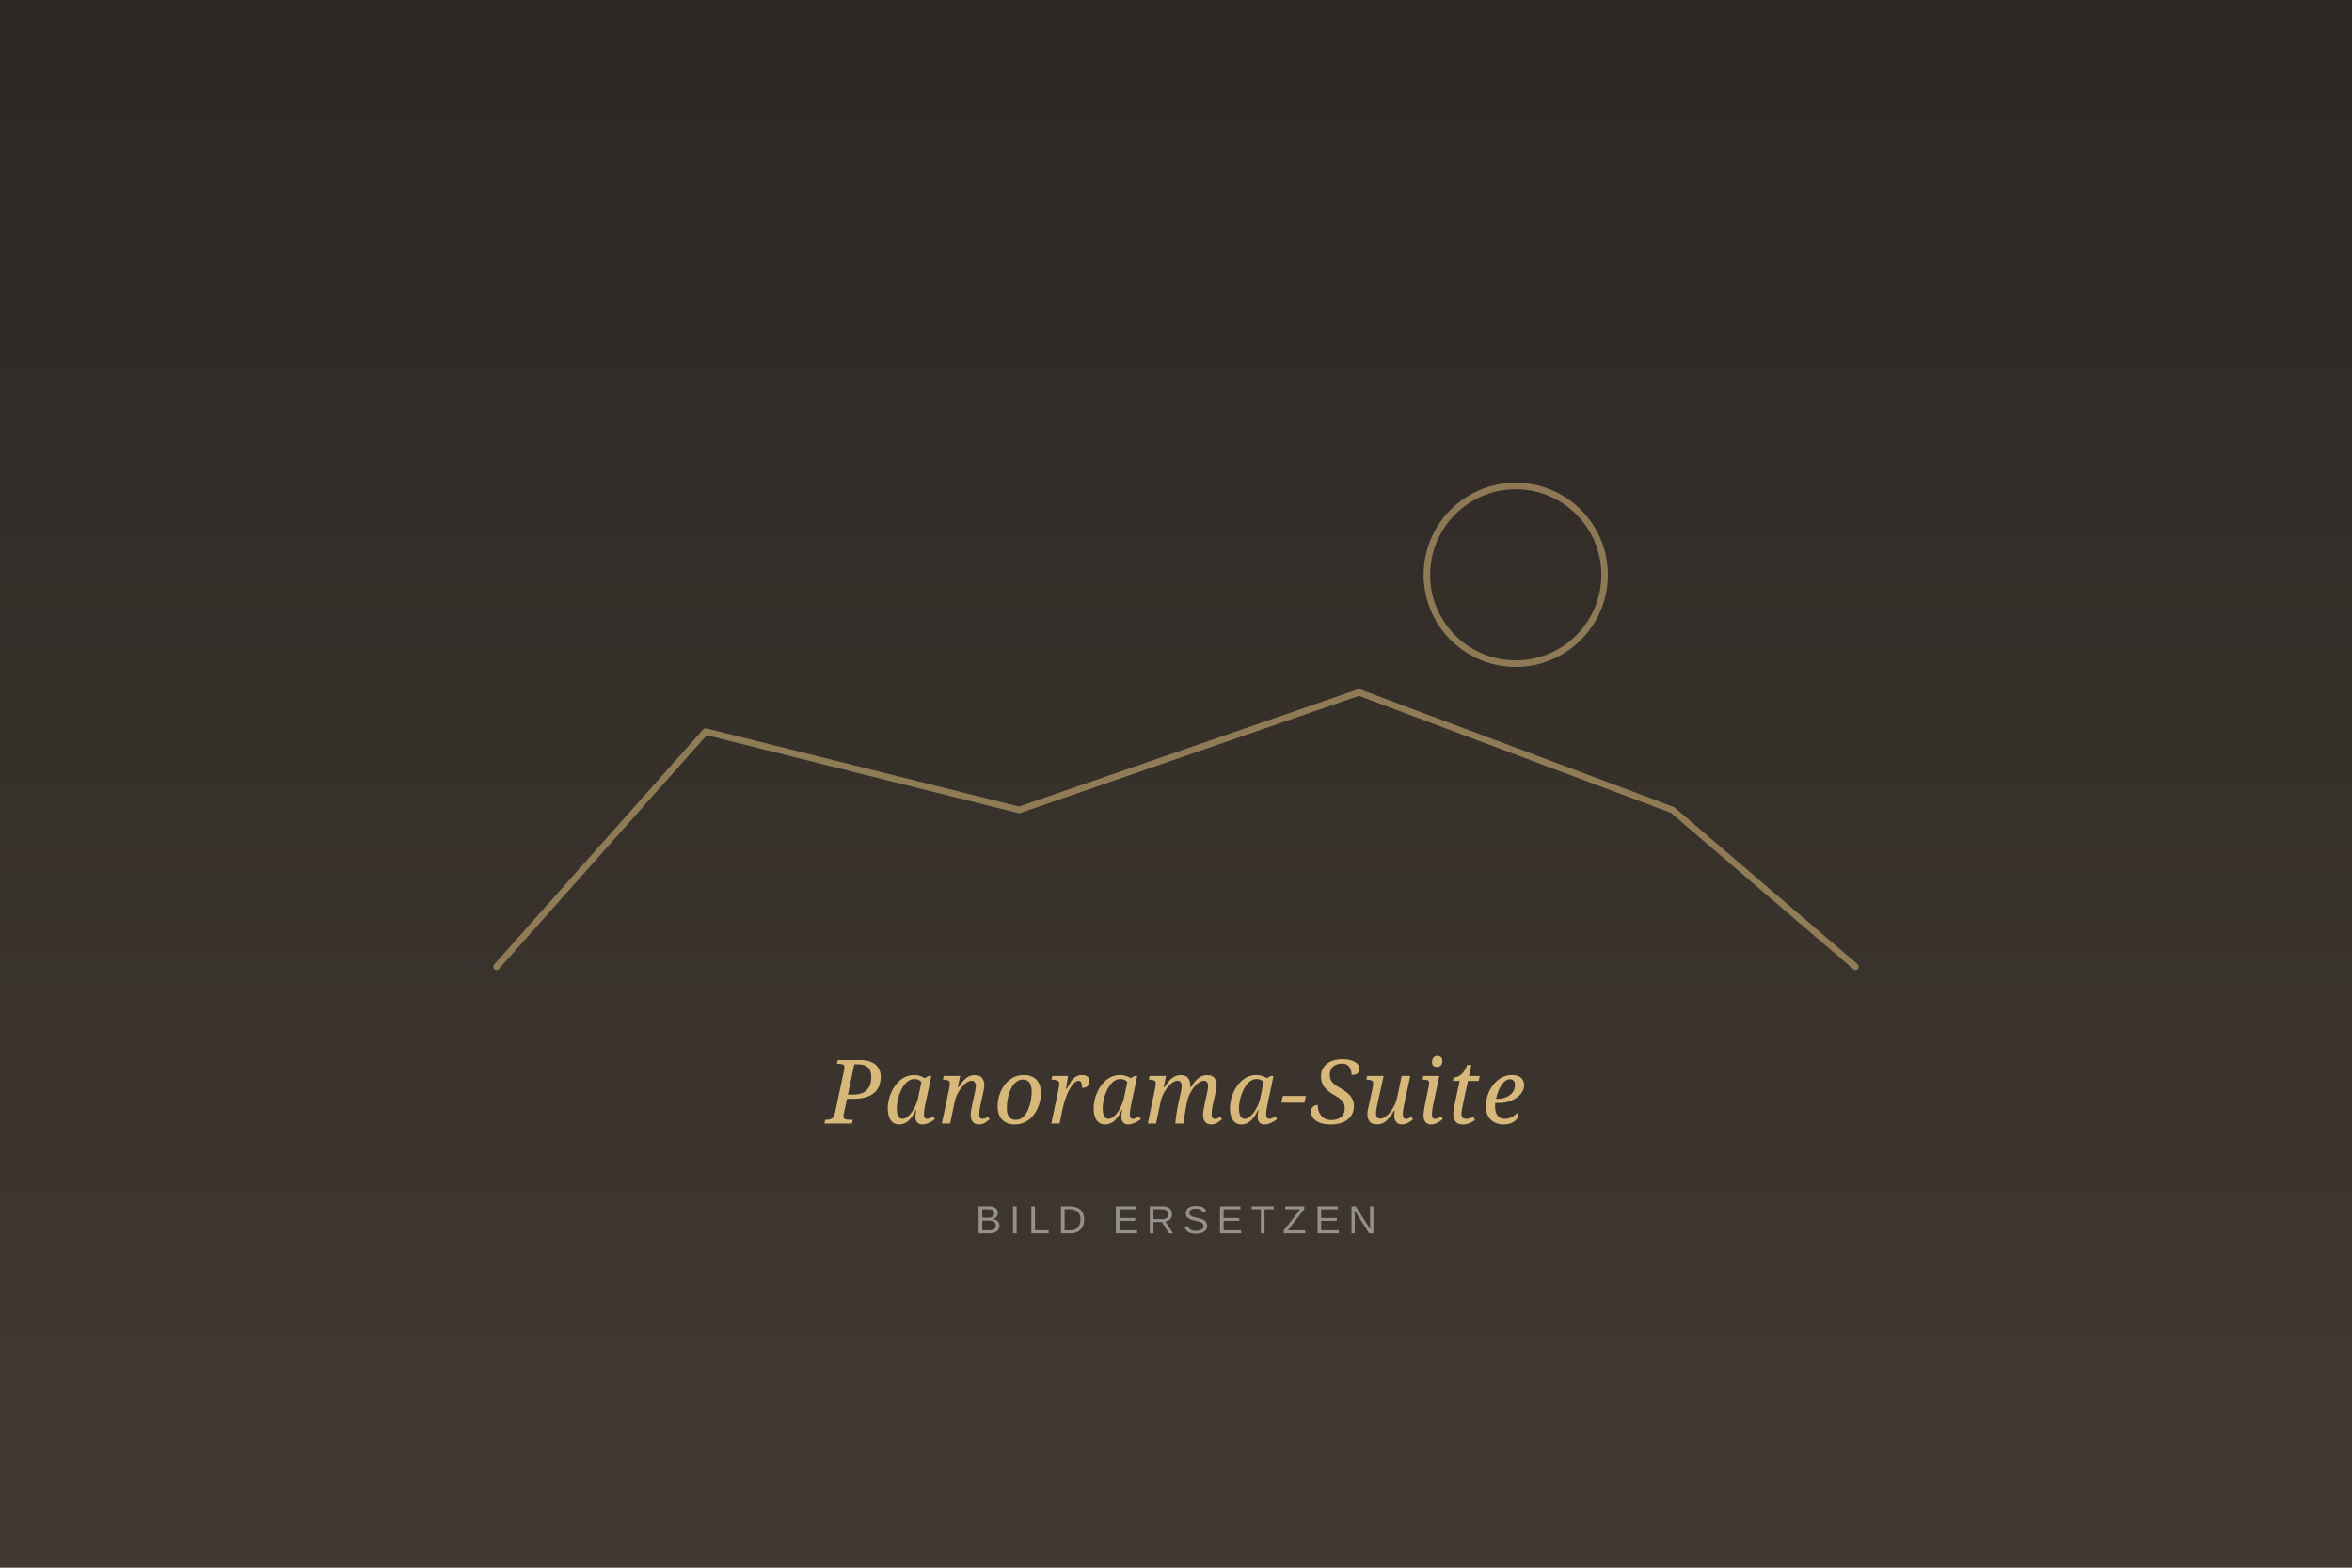
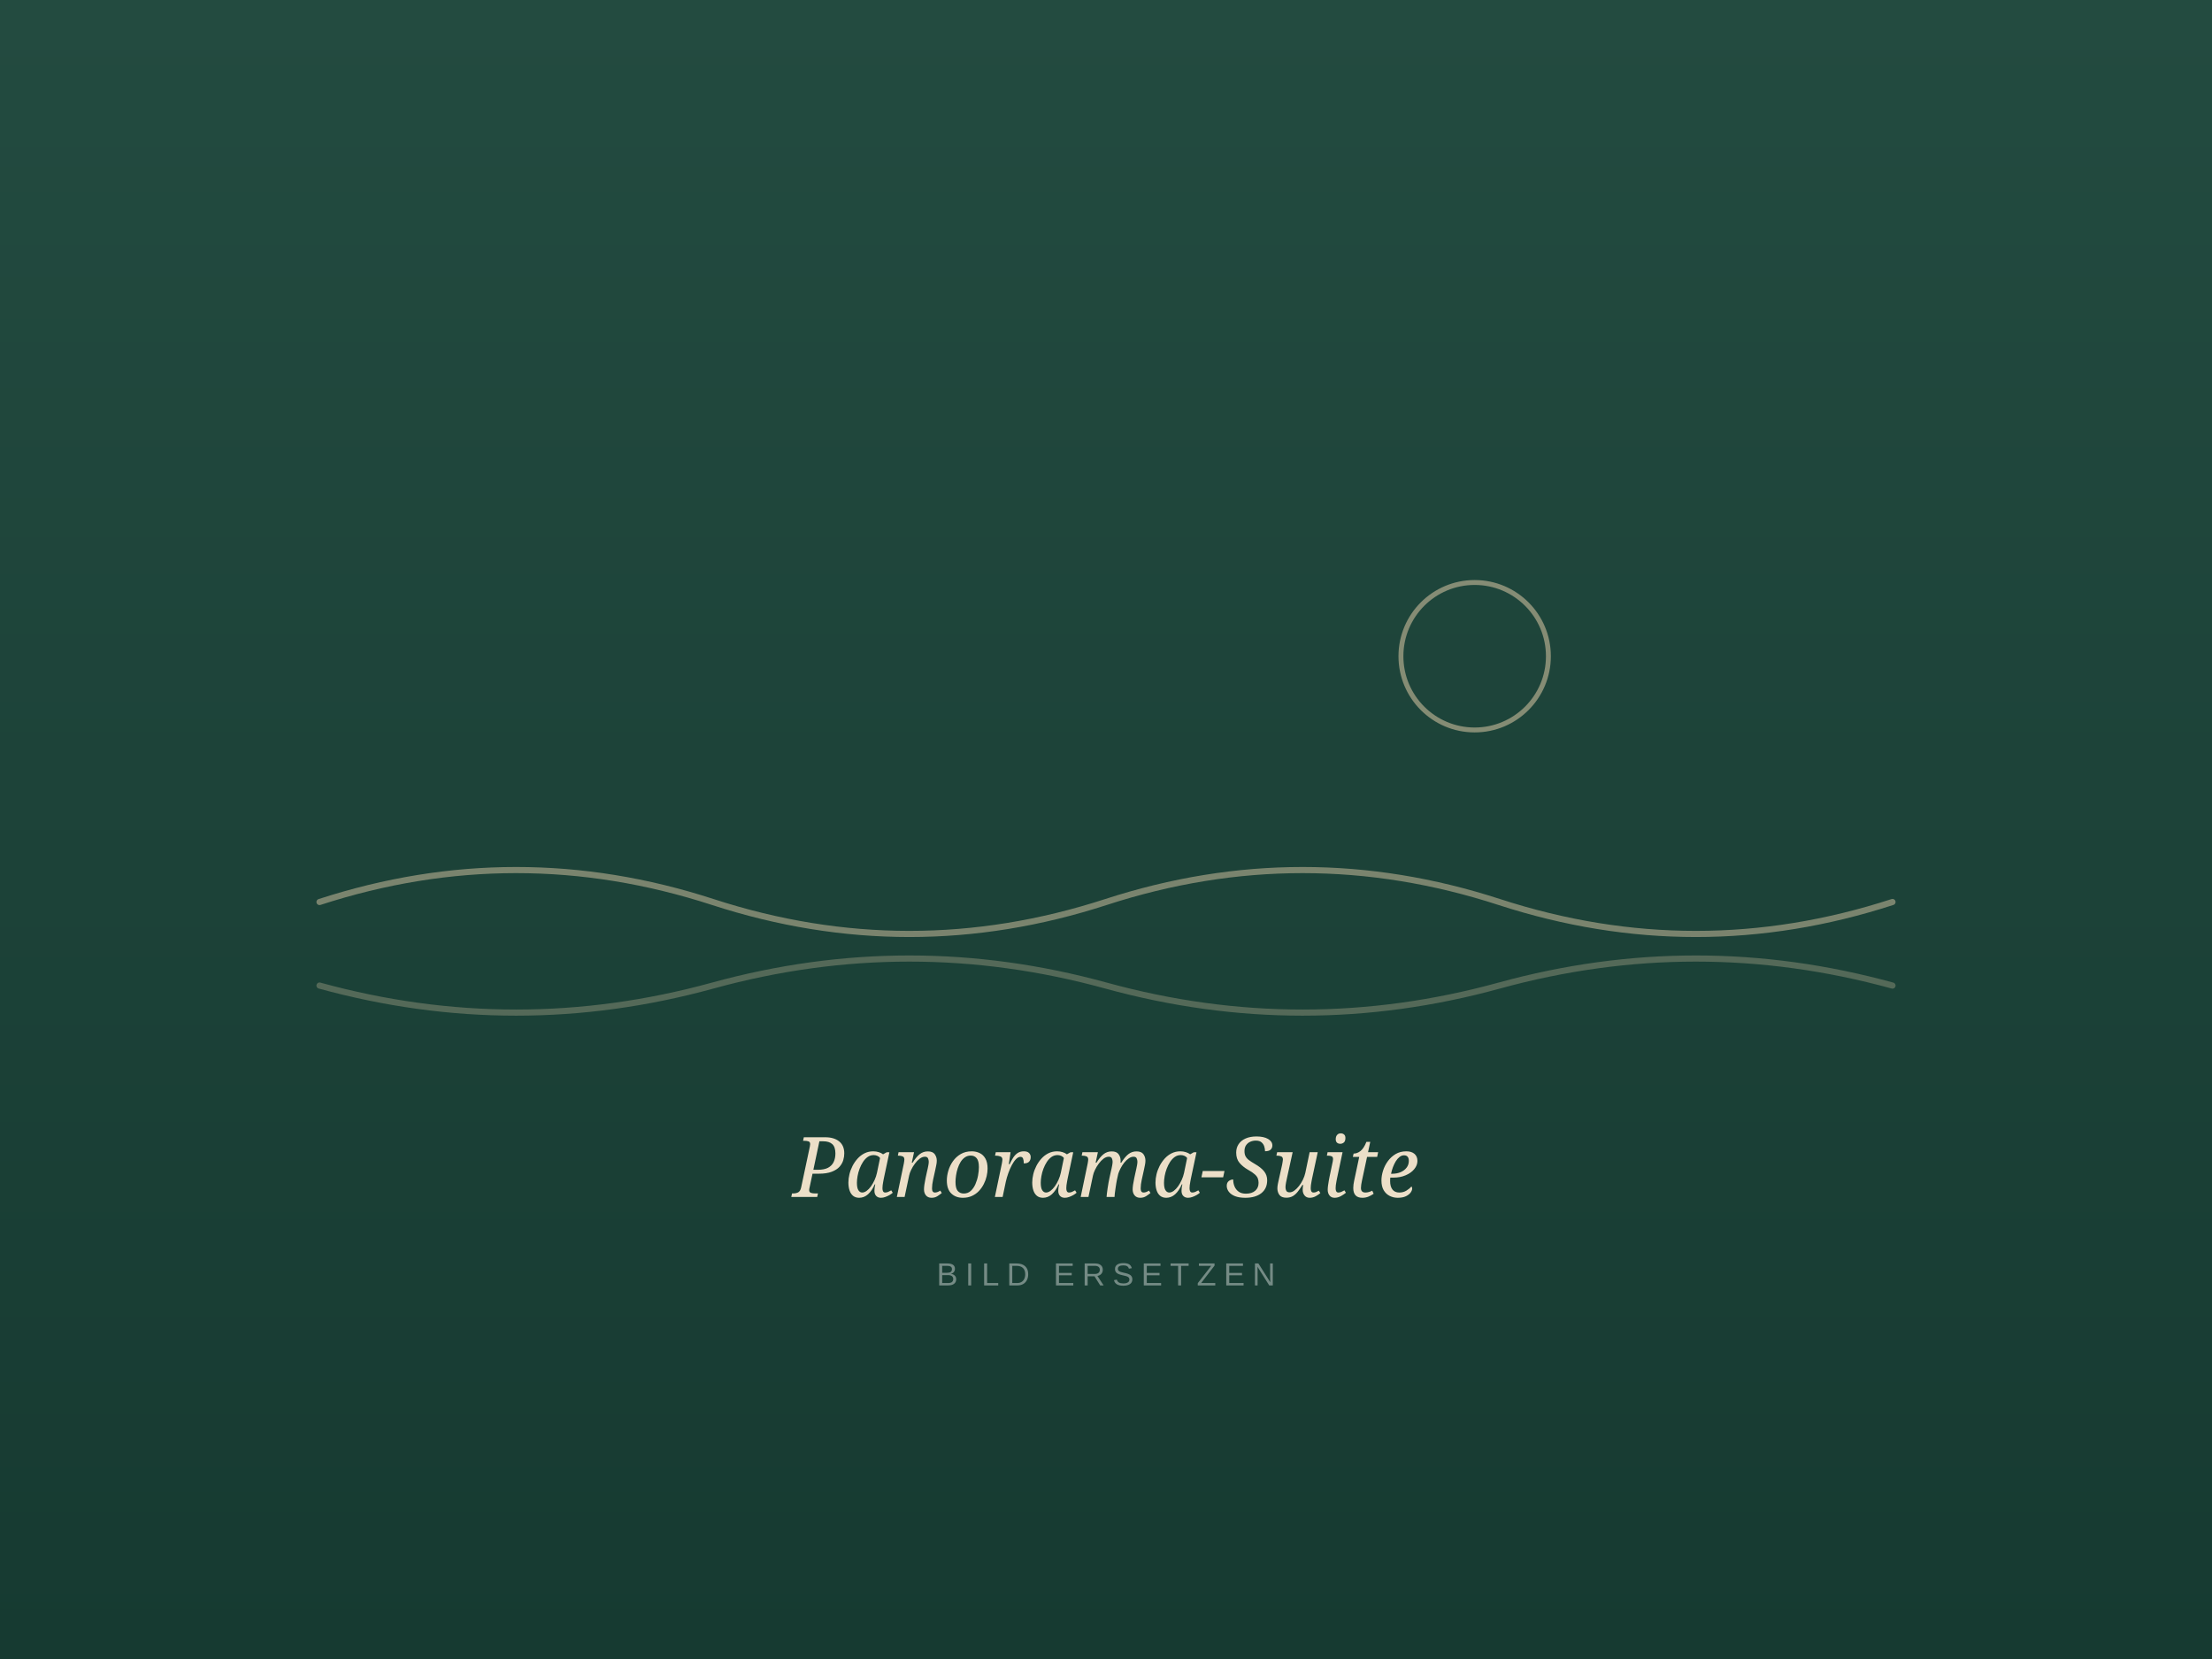
- <svg xmlns="http://www.w3.org/2000/svg" viewBox="0 0 900 600" preserveAspectRatio="xMidYMid slice" role="img" aria-label="Panorama-Suite">
+ <svg xmlns="http://www.w3.org/2000/svg" viewBox="0 0 900 675" preserveAspectRatio="xMidYMid slice" role="img" aria-label="Panorama-Suite">
  <defs>
-     <linearGradient id="bg" x1="0" y1="0" x2="0" y2="1">
-       <stop offset="0" stop-color="#2b2724" />
-       <stop offset="1" stop-color="#423a32" />
+     <linearGradient id="g" x1="0" y1="0" x2="0" y2="1">
+       <stop offset="0" stop-color="#234b40" />
+       <stop offset="1" stop-color="#163a31" />
    </linearGradient>
  </defs>
-   <rect width="900" height="600" fill="url(#bg)" />
-   <g fill="none" stroke="#d8b878" stroke-opacity="0.55" stroke-width="2.5" stroke-linejoin="round" stroke-linecap="round">
-     <circle cx="580" cy="220" r="34" />
-     <path d="M190 370 L270 280 L390 310 L520 265 L640 310 L710 370" />
+   <rect width="900" height="675" fill="url(#g)" />
+   <circle cx="600" cy="267" r="30" fill="none" stroke="#d8c6a4" stroke-opacity="0.55" stroke-width="2" />
+   <g fill="none" stroke="#d8c6a4" stroke-opacity="0.5" stroke-width="2.5" stroke-linecap="round">
+     <path d="M130 367 q 80 -26 160 0 t 160 0 t 160 0 t 160 0" />
+     <path d="M130 401 q 80 22 160 0 t 160 0 t 160 0 t 160 0" stroke-opacity="0.3" />
  </g>
-   <text x="50%" y="430" text-anchor="middle" fill="#d8b878" font-family="Georgia, 'Cormorant Garamond', serif" font-size="34" font-style="italic" letter-spacing="1">Panorama-Suite</text>
-   <text x="50%" y="472" text-anchor="middle" fill="rgba(255,255,255,0.45)" font-family="Arial, sans-serif" font-size="15" letter-spacing="3" text-transform="uppercase">BILD ERSETZEN</text>
+   <text x="50%" y="487" text-anchor="middle" fill="#ecdfc8" font-family="Georgia,'Fraunces',serif" font-size="34" font-style="italic">Panorama-Suite</text>
+   <text x="50%" y="523" text-anchor="middle" fill="rgba(255,255,255,0.4)" font-family="Arial,sans-serif" font-size="13" letter-spacing="3">BILD ERSETZEN</text>
</svg>
